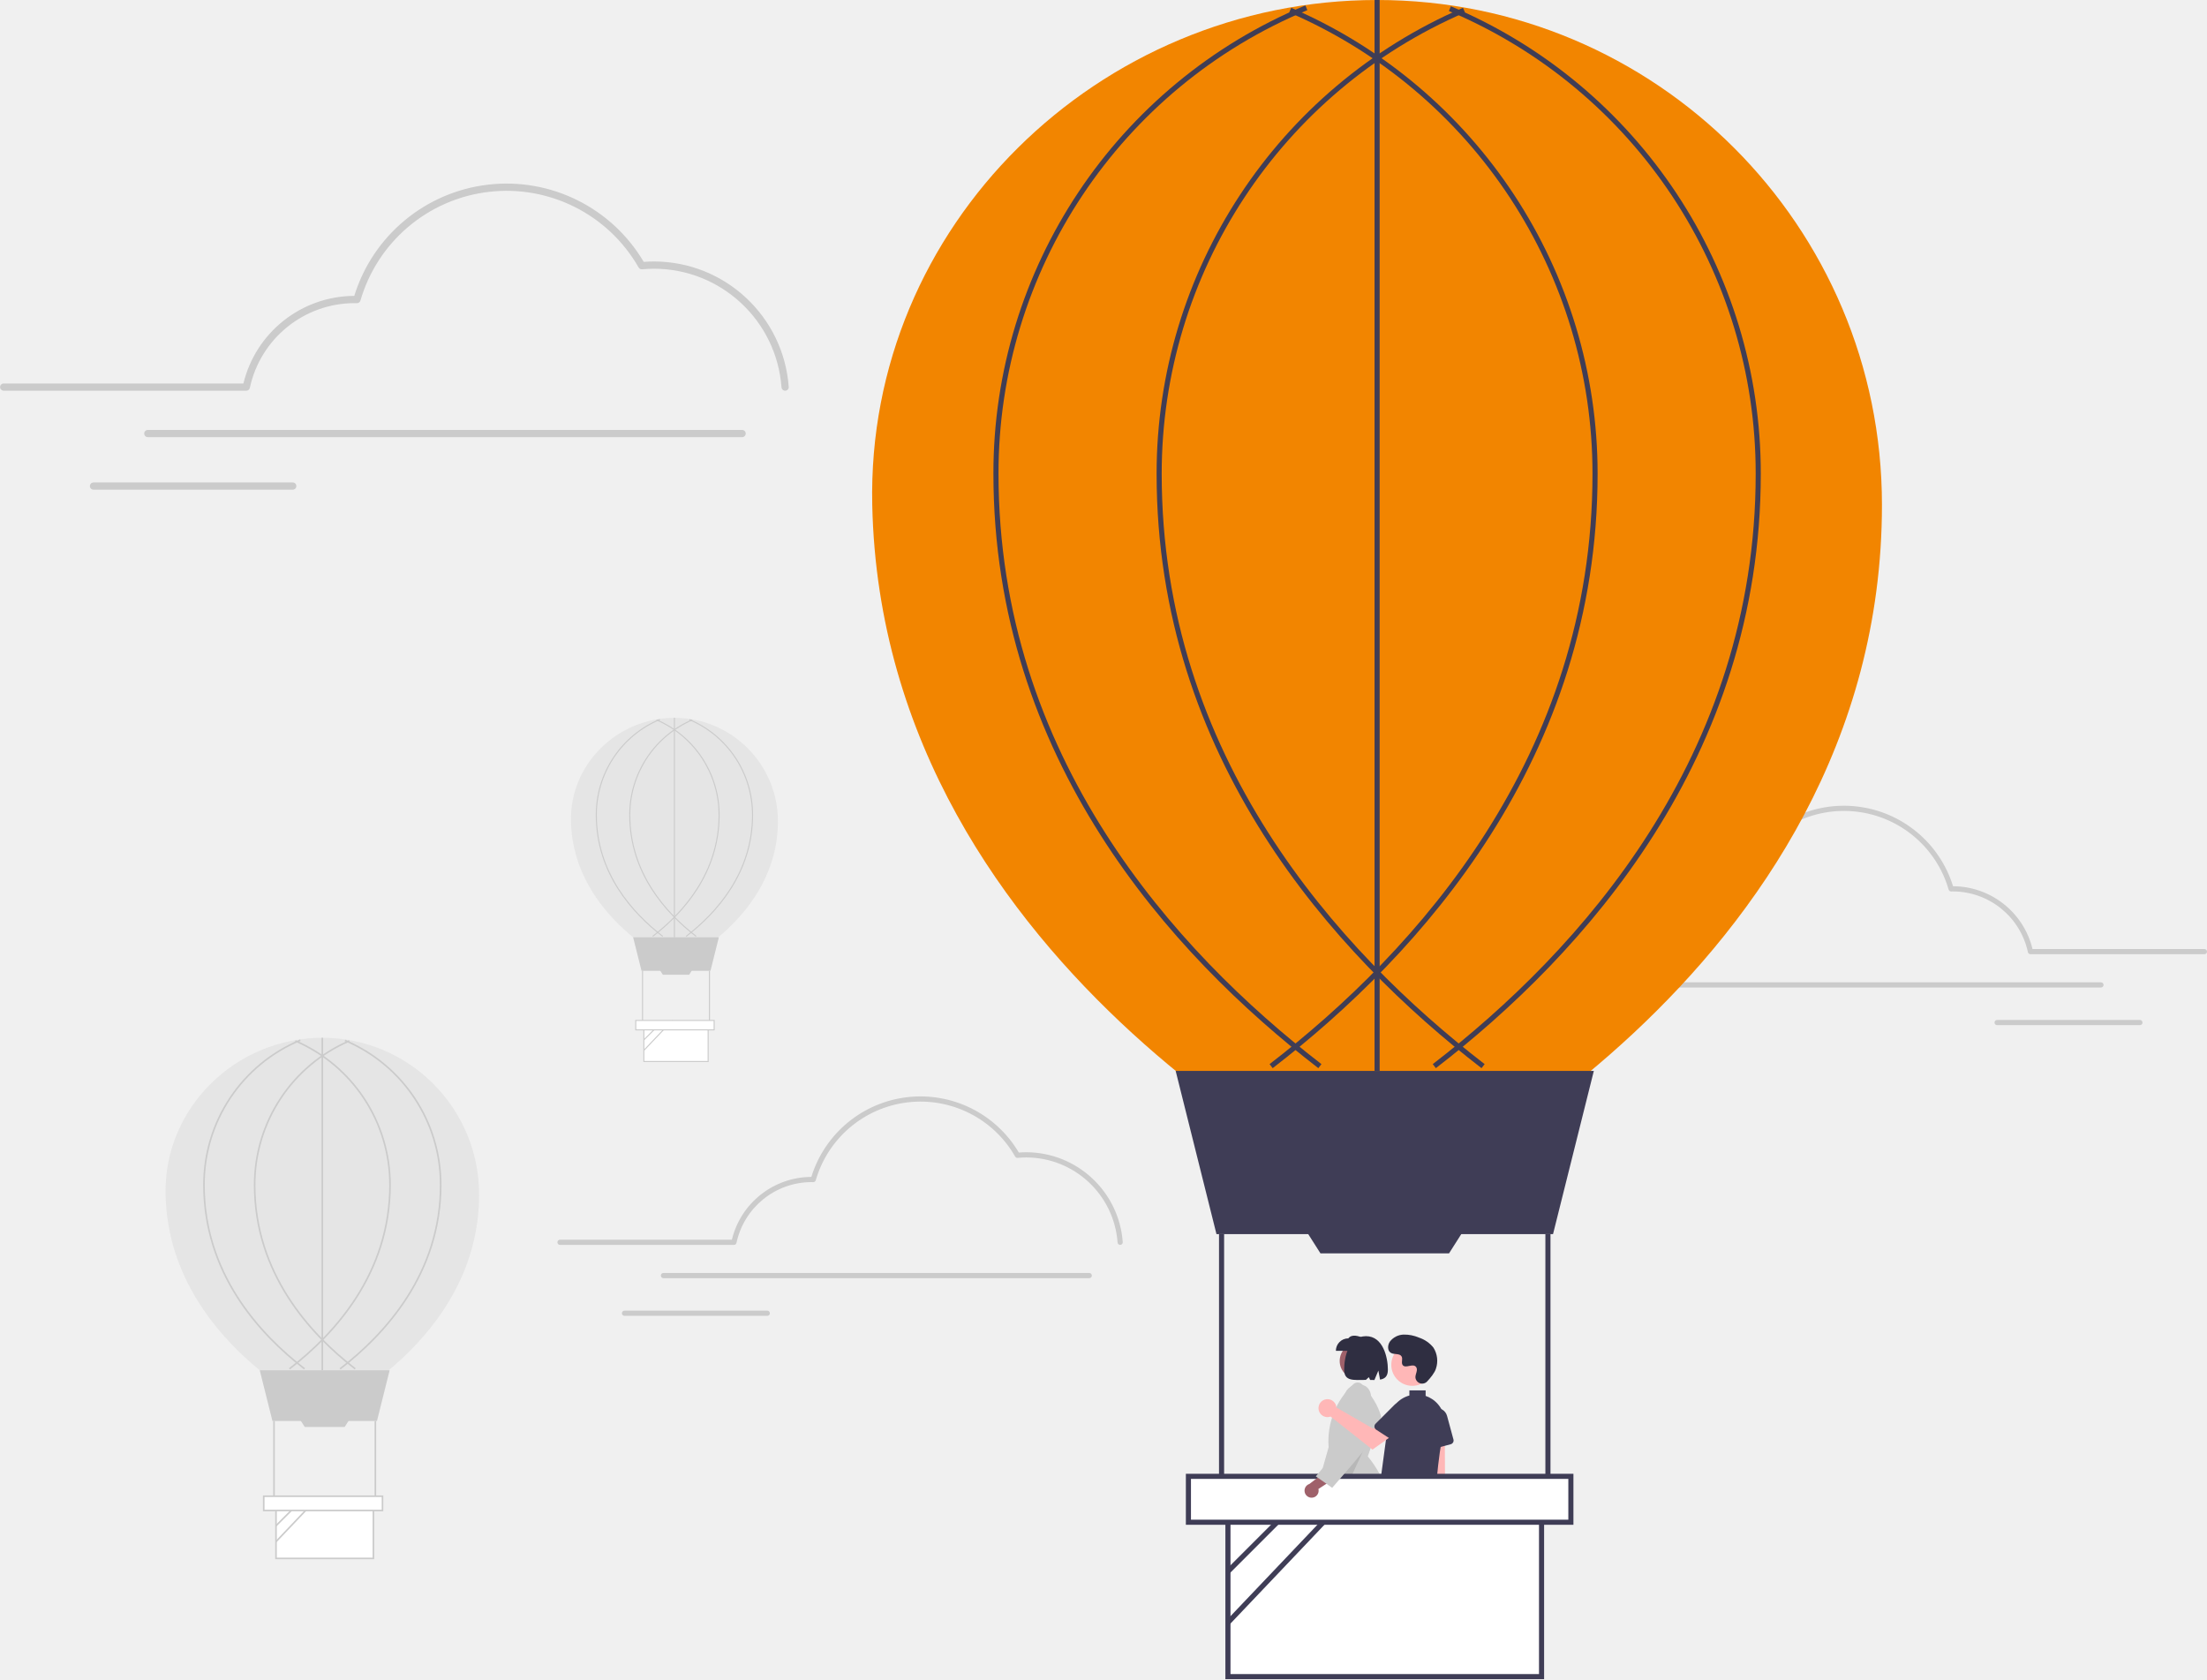
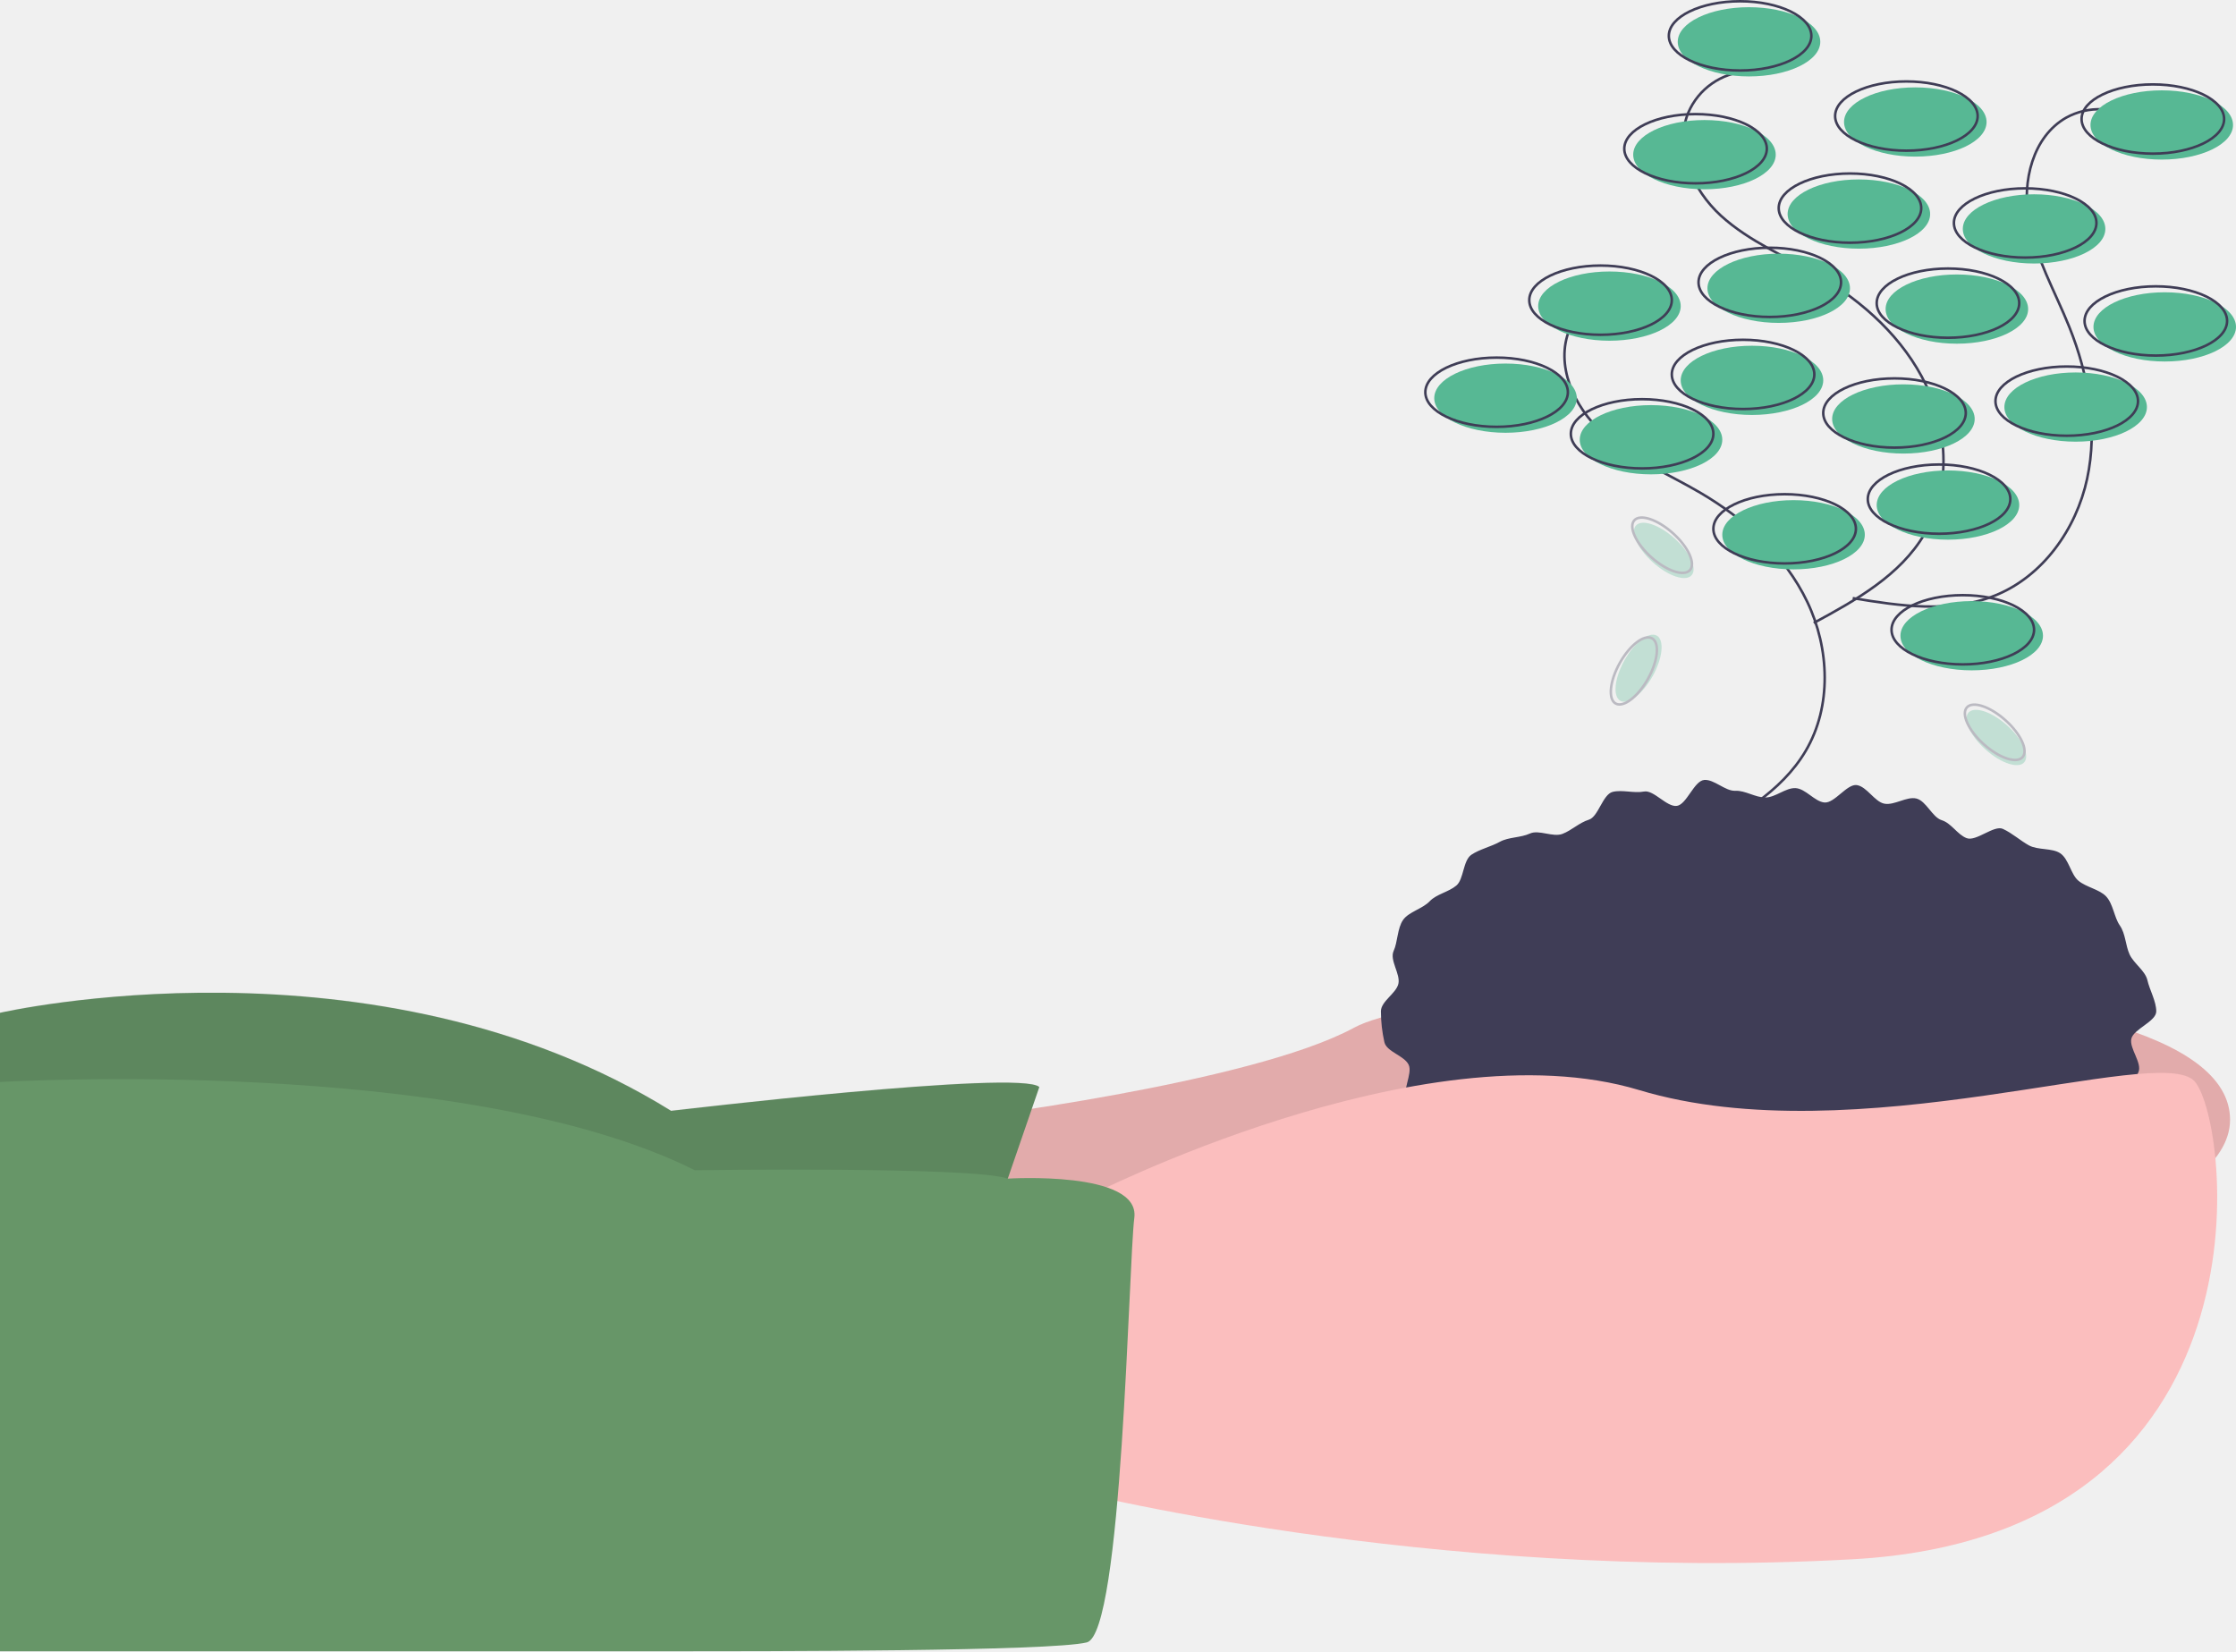
- <svg xmlns="http://www.w3.org/2000/svg" data-name="Layer 1" width="865.573" height="658.549" viewBox="0 0 865.573 658.549">
-   <path d="M475.131,273.96a1.421,1.421,0,0,1-1.416-1.321,50.211,50.211,0,0,0-49.941-46.526c-1.515,0-3.106.077-4.729.229A1.42,1.42,0,0,1,417.68,225.633a59.662,59.662,0,0,0-109.105,12.976,1.414,1.414,0,0,1-1.397,1.025l-.378-.011c-.197-.007-.393-.014-.591-.014a42.078,42.078,0,0,0-41.004,33.223,1.421,1.421,0,0,1-1.39,1.128H168.634a1.421,1.421,0,0,1,0-2.841H262.678a44.945,44.945,0,0,1,43.482-34.351,62.503,62.503,0,0,1,113.527-13.333c1.397-.109,2.768-.164,4.087-.164a53.062,53.062,0,0,1,52.775,49.169,1.421,1.421,0,0,1-1.318,1.517C475.198,273.959,475.164,273.96,475.131,273.96Z" transform="translate(-167.2136 -120.7253)" fill="#cbcbcb" />
-   <path d="M458.227,292.176H225.228a1.421,1.421,0,1,1,0-2.841H458.227a1.421,1.421,0,1,1,0,2.841Z" transform="translate(-167.2136 -120.7253)" fill="#cbcbcb" />
-   <path d="M282.057,312.777H203.917a1.421,1.421,0,1,1,0-2.841h78.14a1.421,1.421,0,0,1,0,2.841Z" transform="translate(-167.2136 -120.7253)" fill="#cbcbcb" />
-   <path d="M355.114,589.211c0,57.76-60.554,85.397-60.554,85.397s-61.176-27.638-62.418-85.397c-.73-33.95,27.528-61.486,61.486-61.486A61.486,61.486,0,0,1,355.114,589.211Z" transform="translate(-167.2136 -120.7253)" fill="#e5e5e5" />
-   <polygon points="147.842 557.299 106.851 557.299 101.882 537.425 152.81 537.425 147.842 557.299" fill="#cbcbcb" />
-   <rect x="108.248" y="591.288" width="38.196" height="19.905" fill="#fff" />
-   <path d="M313.968,732.228h-38.817v-20.526h38.817Zm-38.196-.621h37.575V712.323H275.772Z" transform="translate(-167.2136 -120.7253)" fill="#cbcbcb" />
-   <polygon points="135.176 559.643 119.517 559.643 117.72 556.819 136.973 556.819 135.176 559.643" fill="#cbcbcb" />
-   <rect x="107.161" y="557.299" width="0.621" height="30.432" fill="#cbcbcb" />
-   <rect x="146.91" y="557.299" width="0.621" height="30.432" fill="#cbcbcb" />
-   <path d="M300.785,657.814l-.379-.492c17.942-13.836,39.33-37.54,39.33-71.89a61.092,61.092,0,0,0-37.363-56.368l.242-.572a61.712,61.712,0,0,1,37.742,56.94C340.357,620.034,318.838,643.892,300.785,657.814Z" transform="translate(-167.2136 -120.7253)" fill="#cbcbcb" />
-   <path d="M280.911,657.814l-.379-.492c17.942-13.836,39.33-37.54,39.33-71.89A61.164,61.164,0,0,0,282.924,529.245l.246-.57A61.784,61.784,0,0,1,320.483,585.432C320.483,620.034,298.963,643.892,280.911,657.814Z" transform="translate(-167.2136 -120.7253)" fill="#cbcbcb" />
-   <path d="M306.345,657.814c-18.053-13.921-39.572-37.78-39.572-72.382a61.784,61.784,0,0,1,37.313-56.757l.246.57a61.164,61.164,0,0,0-36.938,56.186c0,34.35,21.388,58.054,39.33,71.89Z" transform="translate(-167.2136 -120.7253)" fill="#cbcbcb" />
-   <path d="M286.471,657.814c-18.053-13.921-39.572-37.779-39.572-72.382a61.669,61.669,0,0,1,37.995-57.046l.239.573a61.049,61.049,0,0,0-37.613,56.473c0,34.35,21.388,58.054,39.33,71.89Z" transform="translate(-167.2136 -120.7253)" fill="#cbcbcb" />
-   <rect x="126.104" y="407" width="0.621" height="130.425" fill="#cbcbcb" />
-   <line x1="108.248" y1="598.383" x2="119.637" y2="586.994" fill="#fff" />
-   <rect x="273.103" y="713.103" width="16.106" height="0.621" transform="translate(-589.3246 287.0362) rotate(-45)" fill="#cbcbcb" />
-   <line x1="108.248" y1="604.603" x2="125.18" y2="586.8" fill="#fff" />
-   <rect x="271.643" y="716.117" width="24.569" height="0.621" transform="translate(-598.1279 307.8066) rotate(-46.44446)" fill="#cbcbcb" />
-   <rect x="103.435" y="586.8" width="46.58" height="5.59" fill="#fff" />
-   <path d="M317.539,713.426H270.338v-6.211h47.201Zm-46.58-.621H316.918V707.836H270.959Z" transform="translate(-167.2136 -120.7253)" fill="#cbcbcb" />
-   <path d="M472.304,442.831c0,38.124-39.969,56.366-39.969,56.366s-40.379-18.242-41.198-56.366c-.482-22.408,18.17-40.583,40.583-40.583A40.583,40.583,0,0,1,472.304,442.831Z" transform="translate(-167.2136 -120.7253)" fill="#e5e5e5" />
-   <polygon points="278.65 380.726 251.594 380.726 248.315 367.608 281.93 367.608 278.65 380.726" fill="#cbcbcb" />
-   <rect x="252.517" y="403.16" width="25.211" height="13.138" fill="#fff" />
-   <path d="M445.146,537.228H419.525v-13.548H445.146Zm-25.211-.41h24.801V524.09h-24.801Z" transform="translate(-167.2136 -120.7253)" fill="#cbcbcb" />
-   <polygon points="270.29 382.273 259.954 382.273 258.768 380.409 271.476 380.409 270.29 382.273" fill="#cbcbcb" />
-   <rect x="251.799" y="380.726" width="0.41" height="20.087" fill="#cbcbcb" />
-   <rect x="278.035" y="380.726" width="0.41" height="20.087" fill="#cbcbcb" />
-   <path d="M436.445,488.111l-.25-.325c11.843-9.133,25.96-24.778,25.96-47.451a40.323,40.323,0,0,0-24.661-37.205l.16-.378a40.732,40.732,0,0,1,24.912,37.583C462.564,463.175,448.36,478.923,436.445,488.111Z" transform="translate(-167.2136 -120.7253)" fill="#cbcbcb" />
-   <path d="M423.327,488.112l-.25-.325c11.843-9.133,25.96-24.778,25.96-47.451a40.371,40.371,0,0,0-24.381-37.085l.163-.376a40.78,40.78,0,0,1,24.628,37.462C449.446,463.175,435.242,478.923,423.327,488.112Z" transform="translate(-167.2136 -120.7253)" fill="#cbcbcb" />
-   <path d="M440.115,488.111c-11.915-9.189-26.119-24.936-26.119-47.775A40.78,40.78,0,0,1,438.624,402.874l.163.376a40.371,40.371,0,0,0-24.381,37.086c0,22.672,14.117,38.318,25.96,47.451Z" transform="translate(-167.2136 -120.7253)" fill="#cbcbcb" />
-   <path d="M426.997,488.111c-11.916-9.189-26.119-24.936-26.119-47.775a40.704,40.704,0,0,1,25.078-37.653l.158.378a40.295,40.295,0,0,0-24.826,37.275c0,22.673,14.117,38.318,25.96,47.451Z" transform="translate(-167.2136 -120.7253)" fill="#cbcbcb" />
-   <rect x="264.302" y="281.522" width="0.41" height="86.086" fill="#cbcbcb" />
-   <line x1="252.517" y1="407.843" x2="260.034" y2="400.326" fill="#fff" />
-   <rect x="418.174" y="524.605" width="10.631" height="0.41" transform="translate(-414.2732 332.4398) rotate(-45)" fill="#cbcbcb" />
-   <line x1="252.517" y1="411.949" x2="263.692" y2="400.198" fill="#fff" />
-   <rect x="417.21" y="526.594" width="16.217" height="0.41" transform="translate(-416.7387 351.3098) rotate(-46.44446)" fill="#cbcbcb" />
-   <rect x="249.34" y="400.198" width="30.745" height="3.689" fill="#fff" />
-   <path d="M447.503,524.818h-31.155v-4.099h31.155Zm-30.745-.41h30.335v-3.279H416.758Z" transform="translate(-167.2136 -120.7253)" fill="#cbcbcb" />
-   <path d="M812.075,494.953a1.018,1.018,0,0,0,1.015-.947,35.991,35.991,0,0,1,35.797-33.349c1.086,0,2.226.055,3.39.164a1.018,1.018,0,0,0,.979-.508,42.765,42.765,0,0,1,78.205,9.301,1.014,1.014,0,0,0,1.001.735l.271-.008c.141-.005.282-.01.424-.01a30.161,30.161,0,0,1,29.391,23.814,1.018,1.018,0,0,0,.996.808h68.224a1.018,1.018,0,1,0,0-2.037H964.359a32.216,32.216,0,0,0-31.168-24.622,44.801,44.801,0,0,0-81.375-9.557c-1.002-.078-1.984-.117-2.929-.117a38.034,38.034,0,0,0-37.829,35.243,1.018,1.018,0,0,0,.945,1.087C812.027,494.952,812.051,494.953,812.075,494.953Z" transform="translate(-167.2136 -120.7253)" fill="#cbcbcb" />
-   <path d="M824.192,508.01H991.202a1.018,1.018,0,1,0,0-2.037H824.192a1.018,1.018,0,0,0,0,2.037Z" transform="translate(-167.2136 -120.7253)" fill="#cbcbcb" />
-   <path d="M950.468,522.777h56.01a1.018,1.018,0,0,0,0-2.037H950.468a1.018,1.018,0,1,0,0,2.037Z" transform="translate(-167.2136 -120.7253)" fill="#cbcbcb" />
-   <polygon points="522.992 647.768 519.639 647.768 518.044 634.839 522.992 634.839 522.992 647.768" fill="#9f616a" />
-   <path d="M691.06,771.743H680.251v-.137a4.212,4.212,0,0,1,4.207-4.207h6.602Z" transform="translate(-167.2136 -120.7253)" fill="#2f2e41" />
-   <polygon points="566.219 641.416 563.345 643.143 555.319 632.881 559.56 630.333 566.219 641.416" fill="#9f616a" />
-   <path d="M726.574,770.053l-.07-.117a4.212,4.212,0,0,1,1.439-5.773l5.659-3.4,2.237,3.723Z" transform="translate(-167.2136 -120.7253)" fill="#2f2e41" />
-   <path d="M691.077,765.825l-.058-0a45.014,45.014,0,0,1-4.88-.281c-.618-.061-1.288-.127-2.095-.193l-.028-.005c-.551-.164-.566-5.329-.333-23.011.12-9.056.255-19.321.094-25.858l-.002-.064.049-.042a24.575,24.575,0,0,1,21.623-5.49l.059.012.031.052c3.295,5.574,8.269,13.604,13.079,21.369,11.043,17.825,14.201,23.068,13.855,23.463l-.042.032c-.754.377-1.32.667-1.802.914a59.406,59.406,0,0,1-5.863,2.645l-.089.036-.065-.071c-11.205-12.278-20.529-25.993-26.297-38.672-.674,4.328-1.492,9.981-2.356,15.952-2.485,17.173-4.165,28.481-4.841,29.169Z" transform="translate(-167.2136 -120.7253)" fill="#2f2e41" />
-   <path d="M694.096,717.798a58.692,58.692,0,0,1,19.626,3.286,44.673,44.673,0,0,0-10.015-29.125l-.049-.059.025-.073c1.76-5.086,3.579-10.342,5.205-15.573l-.025-.088c-1.14-4.053-3.587-8.149-7.481-12.522a2.396,2.396,0,0,0-3.271-.166,30.476,30.476,0,0,0-9.821,24.81l.003.026-.008.025c-3.049,10.33-4.156,15.635-5.132,20.316-.712,3.415-1.329,6.372-2.567,10.596A63.622,63.622,0,0,1,694.096,717.798Z" transform="translate(-167.2136 -120.7253)" fill="#cbcbcb" />
-   <polygon points="536.719 564.419 526.8 586.013 521.133 580.277 536.719 564.419" opacity="0.1" />
-   <circle cx="532.478" cy="533.759" r="7.057" fill="#9f616a" />
-   <path d="M691.135,650.498h11.206V645.614c-2.459-.977-4.866-1.808-6.321,0a4.884,4.884,0,0,0-4.884,4.884Z" transform="translate(-167.2136 -120.7253)" fill="#2f2e41" />
-   <path d="M702.961,644.752c6.699,0,8.574,8.397,8.574,13.134,0,2.642-1.195,3.587-3.072,3.906l-.663-3.536-1.553,3.688c-.527.003-1.081-.008-1.656-.018l-.527-1.084-1.174,1.065c-4.702.007-8.503.692-8.503-4.021C694.387,653.149,696.032,644.752,702.961,644.752Z" transform="translate(-167.2136 -120.7253)" fill="#2f2e41" />
-   <path d="M905.304,318.725c0,186-195,275-195,275s-197-89-201-275c-2.351-109.327,88.648-198,198-198S905.304,209.373,905.304,318.725Z" transform="translate(-167.2136 -120.7253)" fill="#f28500" />
-   <polygon points="547.274 646.307 543.163 646.307 541.208 630.453 547.274 630.453 547.274 646.307" fill="#ffb7b7" />
-   <path d="M540.227,645.132h7.927a0,0,0,0,1,0,0v4.991a0,0,0,0,1,0,0h-12.918a0,0,0,0,1,0,0v0A4.991,4.991,0,0,1,540.227,645.132Z" fill="#2f2e41" />
-   <polygon points="562.696 646.307 558.586 646.307 556.63 630.453 562.697 630.453 562.696 646.307" fill="#ffb7b7" />
-   <path d="M555.65,645.132h7.927a0,0,0,0,1,0,0v4.991a0,0,0,0,1,0,0h-12.918a0,0,0,0,1,0,0v0A4.991,4.991,0,0,1,555.65,645.132Z" fill="#2f2e41" />
-   <path d="M729.407,719.814a3.602,3.602,0,0,1-.691-5.479l-2.706-38.407,7.796.756.214,37.612a3.621,3.621,0,0,1-4.612,5.518Z" transform="translate(-167.2136 -120.7253)" fill="#ffb7b7" />
-   <path d="M714.293,759.045l-4.525-.216a1.508,1.508,0,0,1-1.437-1.496l-.316-45.783a1.509,1.509,0,0,1,1.725-1.504l18.102,2.628a1.5,1.5,0,0,1,1.292,1.482l2.328,42.422a1.509,1.509,0,0,1-1.509,1.52h-4.878a1.502,1.502,0,0,1-1.49-1.274s-3.685-31.821-4.191-31.802c-.509.009-3.533,32.695-3.533,32.695a1.514,1.514,0,0,1-1.498,1.33Q714.329,759.047,714.293,759.045Z" transform="translate(-167.2136 -120.7253)" fill="#2f2e41" />
-   <path d="M727.774,688.833a1.503,1.503,0,0,1-.623-1.14l-.571-10.352a4.157,4.157,0,0,1,8.162-1.317l2.509,9.255a1.51,1.51,0,0,1-1.061,1.851l-7.138,1.935A1.503,1.503,0,0,1,727.774,688.833Z" transform="translate(-167.2136 -120.7253)" fill="#3f3d56" />
-   <circle cx="553.893" cy="535.271" r="8.234" fill="#ffb7b7" />
-   <path d="M726.934,662.511a2.66,2.66,0,0,1-4.589-1.478,2.701,2.701,0,0,1,.003-.522c.103-.99.675-1.889.538-2.935a1.539,1.539,0,0,0-.282-.72c-1.224-1.639-4.098.733-5.253-.751-.708-.91.124-2.343-.419-3.36-.717-1.342-2.843-.68-4.175-1.415-1.483-.818-1.394-3.093-.418-4.477a7.042,7.042,0,0,1,5.339-2.718,14.32,14.32,0,0,1,6.032,1.177,12.055,12.055,0,0,1,5.7,3.952,9.648,9.648,0,0,1,.975,8.215C729.887,659.143,728.188,661.175,726.934,662.511Z" transform="translate(-167.2136 -120.7253)" fill="#2f2e41" />
-   <path d="M729.326,669.731q-.215-.154-.438-.303a10.849,10.849,0,0,0-2.547-1.249v-2.164h-6.37v2.007a11.171,11.171,0,0,0-8.101,9.282L707.533,709.508a1.501,1.501,0,0,0,.312,1.14,1.482,1.482,0,0,0,1.024.561,22.773,22.773,0,0,1,8.609,2.949,12.782,12.782,0,0,0,6.271,1.601,15.117,15.117,0,0,0,5.105-.909,1.497,1.497,0,0,0,.978-1.343c.156-3.466,1.07-21.304,3.729-32.185A11.123,11.123,0,0,0,729.326,669.731Z" transform="translate(-167.2136 -120.7253)" fill="#3f3d56" />
-   <polygon points="609.091 484 477.091 484 461.091 420 625.091 420 609.091 484" fill="#3f3d56" />
-   <rect x="481.591" y="593.451" width="123" height="64.099" fill="#fff" />
-   <path d="M772.804,779.275h-125V713.176h125Zm-123-2h121V715.176h-121Z" transform="translate(-167.2136 -120.7253)" fill="#3f3d56" />
-   <polygon points="568.304 491.547 517.878 491.547 512.091 482.453 574.091 482.453 568.304 491.547" fill="#3f3d56" />
-   <rect x="478.091" y="484" width="2" height="98" fill="#3f3d56" />
-   <rect x="606.091" y="484" width="2" height="98" fill="#3f3d56" />
-   <path d="M730.352,539.641l-1.221-1.584C786.909,493.501,855.783,417.169,855.783,306.554A196.73,196.73,0,0,0,735.464,125.035l.779-1.842A198.726,198.726,0,0,1,857.783,306.554C857.783,417.982,788.485,494.811,730.352,539.641Z" transform="translate(-167.2136 -120.7253)" fill="#3f3d56" />
-   <path d="M666.351,539.642l-1.221-1.584C722.908,493.502,791.783,417.17,791.783,306.554a196.962,196.962,0,0,0-118.949-180.934l.793-1.836A198.961,198.961,0,0,1,793.783,306.554C793.783,417.982,724.485,494.812,666.351,539.642Z" transform="translate(-167.2136 -120.7253)" fill="#3f3d56" />
-   <path d="M748.257,539.641C690.124,494.811,620.826,417.982,620.826,306.554a198.96,198.96,0,0,1,120.158-182.77l.793,1.836A196.962,196.962,0,0,0,622.826,306.554c0,110.615,68.874,186.947,126.653,231.503Z" transform="translate(-167.2136 -120.7253)" fill="#3f3d56" />
-   <path d="M684.257,539.641C626.124,494.811,556.826,417.983,556.826,306.554a198.588,198.588,0,0,1,122.352-183.702l.771,1.846A196.593,196.593,0,0,0,558.826,306.554c0,110.616,68.875,186.948,126.653,231.503Z" transform="translate(-167.2136 -120.7253)" fill="#3f3d56" />
-   <rect x="539.091" width="2" height="420" fill="#3f3d56" />
-   <line x1="481.591" y1="616.299" x2="518.265" y2="579.625" fill="#fff" />
-   <rect x="641.209" y="717.688" width="51.865" height="2" transform="translate(-480.0012 561.5136) rotate(-45)" fill="#3f3d56" />
-   <line x1="481.591" y1="636.331" x2="536.114" y2="579" fill="#fff" />
-   <rect x="636.507" y="727.391" width="79.118" height="2" transform="translate(-484.8654 595.7121) rotate(-46.44446)" fill="#3f3d56" />
-   <rect x="466.091" y="579" width="150" height="18" fill="#fff" />
-   <path d="M784.304,718.725h-152v-20h152Zm-150-2h148v-16h-148Z" transform="translate(-167.2136 -120.7253)" fill="#3f3d56" />
-   <path d="M681.819,708.097a2.749,2.749,0,0,0,2.476-3.412l8.173-5.355-4.661-2.014-7.046,5.394a2.764,2.764,0,0,0,1.059,5.387Z" transform="translate(-167.2136 -120.7253)" fill="#9f616a" />
-   <path d="M689.683,704.24l-.103-.073c-1.945-1.432-4.104-2.912-6.193-4.344l-.125-.086.099-.116c4.457-5.215,8.919-10.662,13.235-15.931l-.008-.019.041-.021.017-.021.009.008.026-.013-.118.009-1.33-10.432a6.687,6.687,0,0,1,.143-7.165,5.675,5.675,0,0,1,7.384-1.686,4.845,4.845,0,0,1,2.128,3.618,4.37,4.37,0,0,1-1.158,3.578,150.475,150.475,0,0,1,.608,15.228l0.0.048-.03.039c-4.601,5.845-9.655,11.659-14.542,17.282Z" transform="translate(-167.2136 -120.7253)" fill="#cbcbcb" />
-   <path d="M691.267,672.174a3.528,3.528,0,0,1,.08.55L705.749,681.033l3.501-2.015,3.732,4.886-7.489,5.338-16.431-12.962a3.519,3.519,0,1,1,2.205-4.104Z" transform="translate(-167.2136 -120.7253)" fill="#ffb7b7" />
-   <path d="M706.263,680.326a1.503,1.503,0,0,1,.434-1.225l7.33-7.332a4.157,4.157,0,0,1,6.426,5.202l-5.22,8.044a1.51,1.51,0,0,1-2.087.444l-6.204-4.026A1.503,1.503,0,0,1,706.263,680.326Z" transform="translate(-167.2136 -120.7253)" fill="#3f3d56" />
-   <path d="M606.534,608.953a1.018,1.018,0,0,1-1.015-.947,35.991,35.991,0,0,0-35.797-33.349c-1.086,0-2.226.055-3.39.164a1.018,1.018,0,0,1-.979-.508,42.765,42.765,0,0,0-78.205,9.301,1.014,1.014,0,0,1-1.001.735l-.271-.008c-.141-.005-.282-.01-.424-.01a30.161,30.161,0,0,0-29.391,23.814,1.018,1.018,0,0,1-.996.808H386.841a1.018,1.018,0,1,1,0-2.037h67.409a32.216,32.216,0,0,1,31.168-24.622,44.801,44.801,0,0,1,81.375-9.557c1.002-.078,1.984-.117,2.929-.117a38.034,38.034,0,0,1,37.829,35.243,1.018,1.018,0,0,1-.945,1.087C606.582,608.952,606.558,608.953,606.534,608.953Z" transform="translate(-167.2136 -120.7253)" fill="#cbcbcb" />
-   <path d="M594.417,622.01H427.407a1.018,1.018,0,1,1,0-2.037H594.417a1.018,1.018,0,1,1,0,2.037Z" transform="translate(-167.2136 -120.7253)" fill="#cbcbcb" />
-   <path d="M468.141,636.777H412.131a1.018,1.018,0,1,1,0-2.037h56.01a1.018,1.018,0,1,1,0,2.037Z" transform="translate(-167.2136 -120.7253)" fill="#cbcbcb" />
+ <svg xmlns="http://www.w3.org/2000/svg" data-name="Layer 1" width="886" height="654.301" viewBox="0 0 886 654.301">
+   <path d="M534.697,566.284s117.663-14.12,158.845-36.475,347.105-32.946,347.105,36.475S688.835,666.298,688.835,666.298L504.105,655.708Z" transform="translate(-157 -122.5995)" fill="#fbbebe" />
+   <path d="M534.697,566.284s117.663-14.12,158.845-36.475,347.105-32.946,347.105,36.475S688.835,666.298,688.835,666.298L504.105,655.708Z" transform="translate(-157 -122.5995)" opacity="0.1" />
+   <path d="M568.819,553.341l-24.709,71.774L157,629.822V523.926s148.255-34.122,265.918,38.829C422.918,562.754,561.76,546.282,568.819,553.341Z" transform="translate(-157 -122.5995)" fill="#679668" />
+   <path d="M568.819,553.226,544.11,625,157,629.707V523.81s148.255-34.122,265.918,38.829C422.918,562.639,561.76,546.166,568.819,553.226Z" transform="translate(-157 -122.5995)" opacity="0.1" />
+   <path d="M1011.404,523.337c0,4.01-8.993,6.987-9.877,10.856-.877,3.837,4.466,9.672,2.775,13.336a72.563,72.563,0,0,1-6.172,10.733c-2.215,3.171-9.057,2.708-11.862,5.682a94.319,94.319,0,0,1-8.712,7.576c-2.977,2.476-7.01,2.995-10.395,5.274-3.219,2.167-2.829,10.116-6.389,12.089-3.402,1.886-8.61.369-12.3,2.064-3.542,1.627-5.41,7.511-9.197,8.95-3.652,1.388-8.173.79-12.034,1.992-3.737,1.163-7.918.974-11.834,1.954-3.803.951-6.707,6.651-10.662,7.419-3.854.749-8.371-1.248-12.356-.681-3.892.554-8.418-4.372-12.421-3.999-3.918.365-7.611,2.645-11.624,2.829-3.935.181-7.825,1.914-11.839,1.914-4.013,0-8.155,3.765-12.089,3.585-4.013-.184-7.646-5.891-11.564-6.256-4.004-.373-8.779,5.589-12.671,5.035-3.985-.567-7.141-6.402-10.995-7.151-3.957-.769-9.067,3.402-12.87,2.451-3.916-.979-6.241-7.768-9.978-8.931-3.861-1.202-8.647.426-12.299-.962-3.788-1.439-8.402-1.208-11.944-2.835-3.69-1.695-6.339-5.706-9.742-7.591-3.56-1.973-5.202-6.867-8.421-9.035-3.385-2.279-8.543-1.988-11.52-4.464-3.143-2.614-9.032-2.75-11.684-5.563-2.805-2.974-3.94-7.969-6.155-11.141-2.333-3.34,2.245-10.403.617-13.933-1.69-3.664-8.756-5.152-9.632-8.989a56.435,56.435,0,0,1-1.384-12.207c0-4.01,6.043-7.075,6.927-10.943.877-3.837-3.571-9.348-1.88-13.012,1.629-3.531,1.421-8.959,3.754-12.3,2.215-3.171,7.742-4.415,10.548-7.389,2.652-2.812,7.4-3.596,10.543-6.21,2.977-2.476,2.598-9.942,5.983-12.221,3.219-2.167,7.712-3.156,11.273-5.129,3.402-1.886,8.217-1.568,11.907-3.263,3.542-1.627,9.091,1.579,12.877.14,3.652-1.388,6.614-4.421,10.476-5.623,3.737-1.163,5.493-10.035,9.409-11.014,3.803-.951,8.481.628,12.437-.141,3.854-.749,9.04,6.251,13.025,5.684,3.892-.554,6.802-9.898,10.806-10.27,3.918-.365,8.337,4.475,12.349,4.29,3.935-.181,7.886,2.655,11.9,2.655,4.013,0,8.012-3.892,11.946-3.711,4.013.184,7.551,5.327,11.469,5.692,4.004.373,8.919-7.45,12.811-6.896,3.985.567,7.064,6.614,10.918,7.363,3.957.769,8.912-2.986,12.716-2.034,3.916.979,6.273,7.407,10.01,8.57,3.861,1.202,6.24,5.736,9.892,7.124,3.788,1.439,10.823-5.294,14.366-3.667,3.69,1.695,6.878,4.628,10.28,6.514,3.56,1.973,9.22.981,12.439,3.148,3.385,2.279,4.218,8.398,7.195,10.874,3.143,2.614,8.327,3.401,10.98,6.213,2.805,2.974,3.195,8.304,5.41,11.476,2.333,3.34,2.26,7.969,3.888,11.499,1.69,3.664,6.202,6.435,7.078,10.271C1008.786,514.895,1011.404,519.328,1011.404,523.337Z" transform="translate(-157 -122.5995)" fill="#3f3d56" />
+   <path d="M587.645,596.877S720.604,528.632,806.498,554.518s205.91-18.826,220.029-3.53,34.122,180.024-135.312,189.437-314.159-28.239-314.159-28.239Z" transform="translate(-157 -122.5995)" fill="#fbbebe" />
+   <path d="M556.334,589.609S608.825,586.287,606.471,605.113s-4.707,164.728-18.826,168.258-125.899,3.53-171.788,3.53H157V551.326s183.554-10.928,275.331,34.961C432.331,586.287,542.672,584.694,556.334,589.609Z" transform="translate(-157 -122.5995)" fill="#679668" />
+   <path d="M802.239,236.779a27.041,27.041,0,0,0-23.309,16.297c-5.828,14.089,1.676,30.638,12.942,40.912s25.737,16.146,38.886,23.865c17.661,10.368,33.53,24.76,42.367,43.234s9.776,41.359-.611,59.008c-9.641,16.381-27.171,26.186-43.891,35.228" transform="translate(-157 -122.5995)" fill="none" stroke="#3f3d56" stroke-miterlimit="10" />
+   <path d="M849.304,150.885a27.041,27.041,0,0,0-23.309,16.297c-5.828,14.089,1.676,30.638,12.942,40.912s25.737,16.146,38.886,23.865c17.661,10.368,33.53,24.76,42.367,43.234s9.776,41.359-.611,59.008c-9.641,16.381-27.171,26.186-43.891,35.228" transform="translate(-157 -122.5995)" fill="none" stroke="#3f3d56" stroke-miterlimit="10" />
+   <path d="M1004.051,170.64a27.041,27.041,0,0,0-28.408-1.382c-13.233,7.572-17.431,25.252-14.812,40.272s10.467,28.523,16.138,42.675c7.618,19.009,11.356,40.104,7.034,60.122s-17.588,38.688-36.606,46.285c-17.652,7.051-37.515,4.072-56.271.987" transform="translate(-157 -122.5995)" fill="none" stroke="#3f3d56" stroke-miterlimit="10" />
+   <ellipse cx="710.683" cy="211.889" rx="28.239" ry="13.716" fill="#57b894" />
+   <ellipse cx="707.153" cy="209.536" rx="28.239" ry="13.716" fill="none" stroke="#3f3d56" stroke-miterlimit="10" />
+   <ellipse cx="771.867" cy="200.123" rx="28.239" ry="13.716" fill="#57b894" />
+   <ellipse cx="768.337" cy="197.77" rx="28.239" ry="13.716" fill="none" stroke="#3f3d56" stroke-miterlimit="10" />
+   <ellipse cx="781.28" cy="251.895" rx="28.239" ry="13.716" fill="#57b894" />
+   <ellipse cx="777.75" cy="249.541" rx="28.239" ry="13.716" fill="none" stroke="#3f3d56" stroke-miterlimit="10" />
+   <ellipse cx="775.397" cy="122.466" rx="28.239" ry="13.716" fill="#57b894" />
+   <ellipse cx="771.867" cy="120.113" rx="28.239" ry="13.716" fill="none" stroke="#3f3d56" stroke-miterlimit="10" />
+   <ellipse cx="704.799" cy="114.229" rx="28.239" ry="13.716" fill="#57b894" />
+   <ellipse cx="701.27" cy="111.876" rx="28.239" ry="13.716" fill="none" stroke="#3f3d56" stroke-miterlimit="10" />
+   <ellipse cx="736.568" cy="84.814" rx="28.239" ry="13.716" fill="#57b894" />
+   <ellipse cx="733.039" cy="82.46" rx="28.239" ry="13.716" fill="none" stroke="#3f3d56" stroke-miterlimit="10" />
+   <ellipse cx="805.989" cy="90.697" rx="28.239" ry="13.716" fill="#57b894" />
+   <ellipse cx="802.46" cy="88.344" rx="28.239" ry="13.716" fill="none" stroke="#3f3d56" stroke-miterlimit="10" />
+   <ellipse cx="857.761" cy="129.526" rx="28.239" ry="13.716" fill="#57b894" />
+   <ellipse cx="854.231" cy="127.172" rx="28.239" ry="13.716" fill="none" stroke="#3f3d56" stroke-miterlimit="10" />
+   <ellipse cx="675.384" cy="61.281" rx="28.239" ry="13.716" fill="#57b894" />
+   <ellipse cx="671.854" cy="58.928" rx="28.239" ry="13.716" fill="none" stroke="#3f3d56" stroke-miterlimit="10" />
+   <ellipse cx="693.033" cy="16.569" rx="28.239" ry="13.716" fill="#57b894" />
+   <ellipse cx="689.503" cy="14.216" rx="28.239" ry="13.716" fill="none" stroke="#3f3d56" stroke-miterlimit="10" />
+   <ellipse cx="856.584" cy="49.515" rx="28.239" ry="13.716" fill="#57b894" />
+   <ellipse cx="853.054" cy="47.162" rx="28.239" ry="13.716" fill="none" stroke="#3f3d56" stroke-miterlimit="10" />
+   <ellipse cx="596.55" cy="157.765" rx="28.239" ry="13.716" fill="#57b894" />
+   <ellipse cx="593.02" cy="155.411" rx="28.239" ry="13.716" fill="none" stroke="#3f3d56" stroke-miterlimit="10" />
+   <ellipse cx="694.21" cy="150.705" rx="28.239" ry="13.716" fill="#57b894" />
+   <ellipse cx="690.68" cy="148.352" rx="28.239" ry="13.716" fill="none" stroke="#3f3d56" stroke-miterlimit="10" />
+   <ellipse cx="822.462" cy="161.294" rx="28.239" ry="13.716" fill="#57b894" />
+   <ellipse cx="818.932" cy="158.941" rx="28.239" ry="13.716" fill="none" stroke="#3f3d56" stroke-miterlimit="10" />
+   <ellipse cx="754.218" cy="166.001" rx="28.239" ry="13.716" fill="#57b894" />
+   <ellipse cx="750.688" cy="163.648" rx="28.239" ry="13.716" fill="none" stroke="#3f3d56" stroke-miterlimit="10" />
+   <ellipse cx="758.924" cy="48.338" rx="28.239" ry="13.716" fill="#57b894" />
+   <ellipse cx="755.394" cy="45.985" rx="28.239" ry="13.716" fill="none" stroke="#3f3d56" stroke-miterlimit="10" />
+   <ellipse cx="637.732" cy="121.289" rx="28.239" ry="13.716" fill="#57b894" />
+   <ellipse cx="634.202" cy="118.936" rx="28.239" ry="13.716" fill="none" stroke="#3f3d56" stroke-miterlimit="10" />
+   <ellipse cx="654.205" cy="174.237" rx="28.239" ry="13.716" fill="#57b894" />
+   <ellipse cx="650.675" cy="171.884" rx="28.239" ry="13.716" fill="none" stroke="#3f3d56" stroke-miterlimit="10" />
+   <g opacity="0.3">
+     <ellipse cx="806.269" cy="387.365" rx="14.794" ry="6.407" transform="translate(-82.2221 779.5881) rotate(-60.79941)" fill="#57b894" />
+     <ellipse cx="804.407" cy="388.443" rx="14.794" ry="6.407" transform="translate(-84.11655 778.515) rotate(-60.79941)" fill="none" stroke="#3f3d56" stroke-miterlimit="10" />
+   </g>
+   <g opacity="0.3">
+     <ellipse cx="948.032" cy="414.816" rx="6.407" ry="14.794" transform="translate(-150.3063 722.0064) rotate(-48.17218)" fill="#57b894" />
+     <ellipse cx="947.387" cy="412.764" rx="6.407" ry="14.794" transform="translate(-148.9918 720.8422) rotate(-48.17218)" fill="none" stroke="#3f3d56" stroke-miterlimit="10" />
+   </g>
+   <g opacity="0.3">
+     <ellipse cx="816.25" cy="340.689" rx="6.407" ry="14.794" transform="translate(-138.9674 599.1163) rotate(-48.17218)" fill="#57b894" />
+     <ellipse cx="815.605" cy="338.636" rx="6.407" ry="14.794" transform="translate(-137.6529 597.9521) rotate(-48.17218)" fill="none" stroke="#3f3d56" stroke-miterlimit="10" />
+   </g>
</svg>
